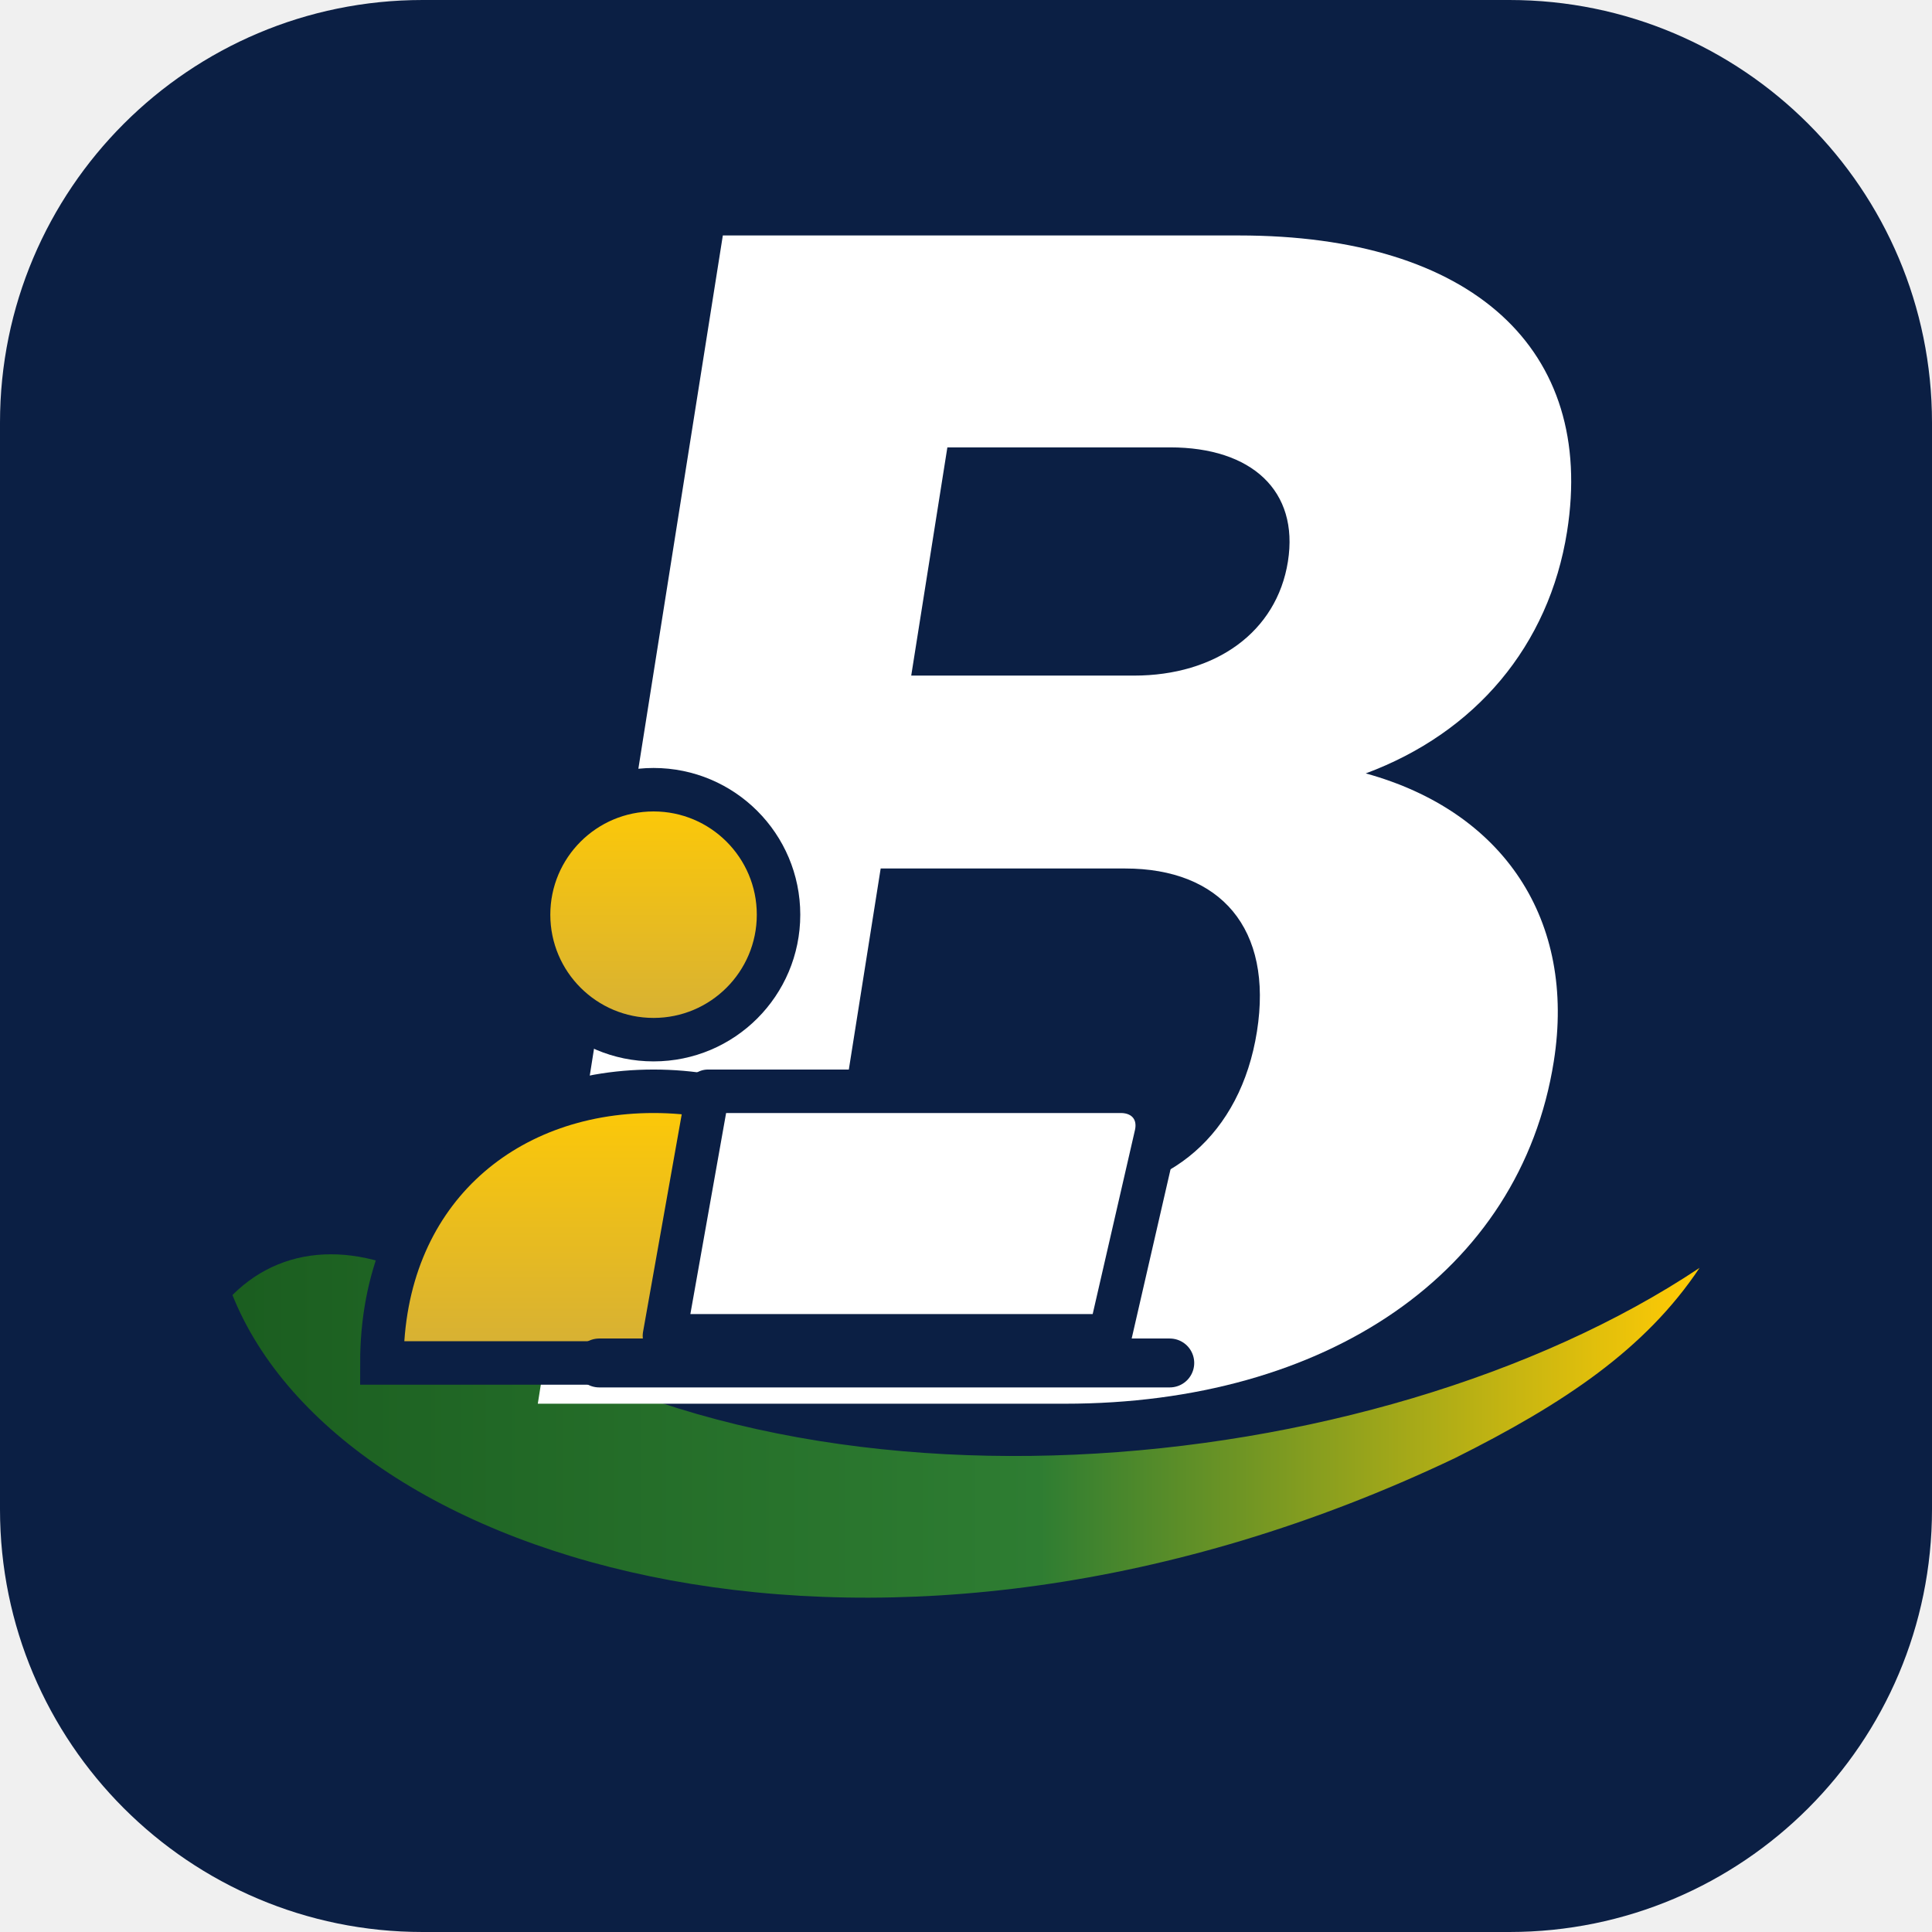
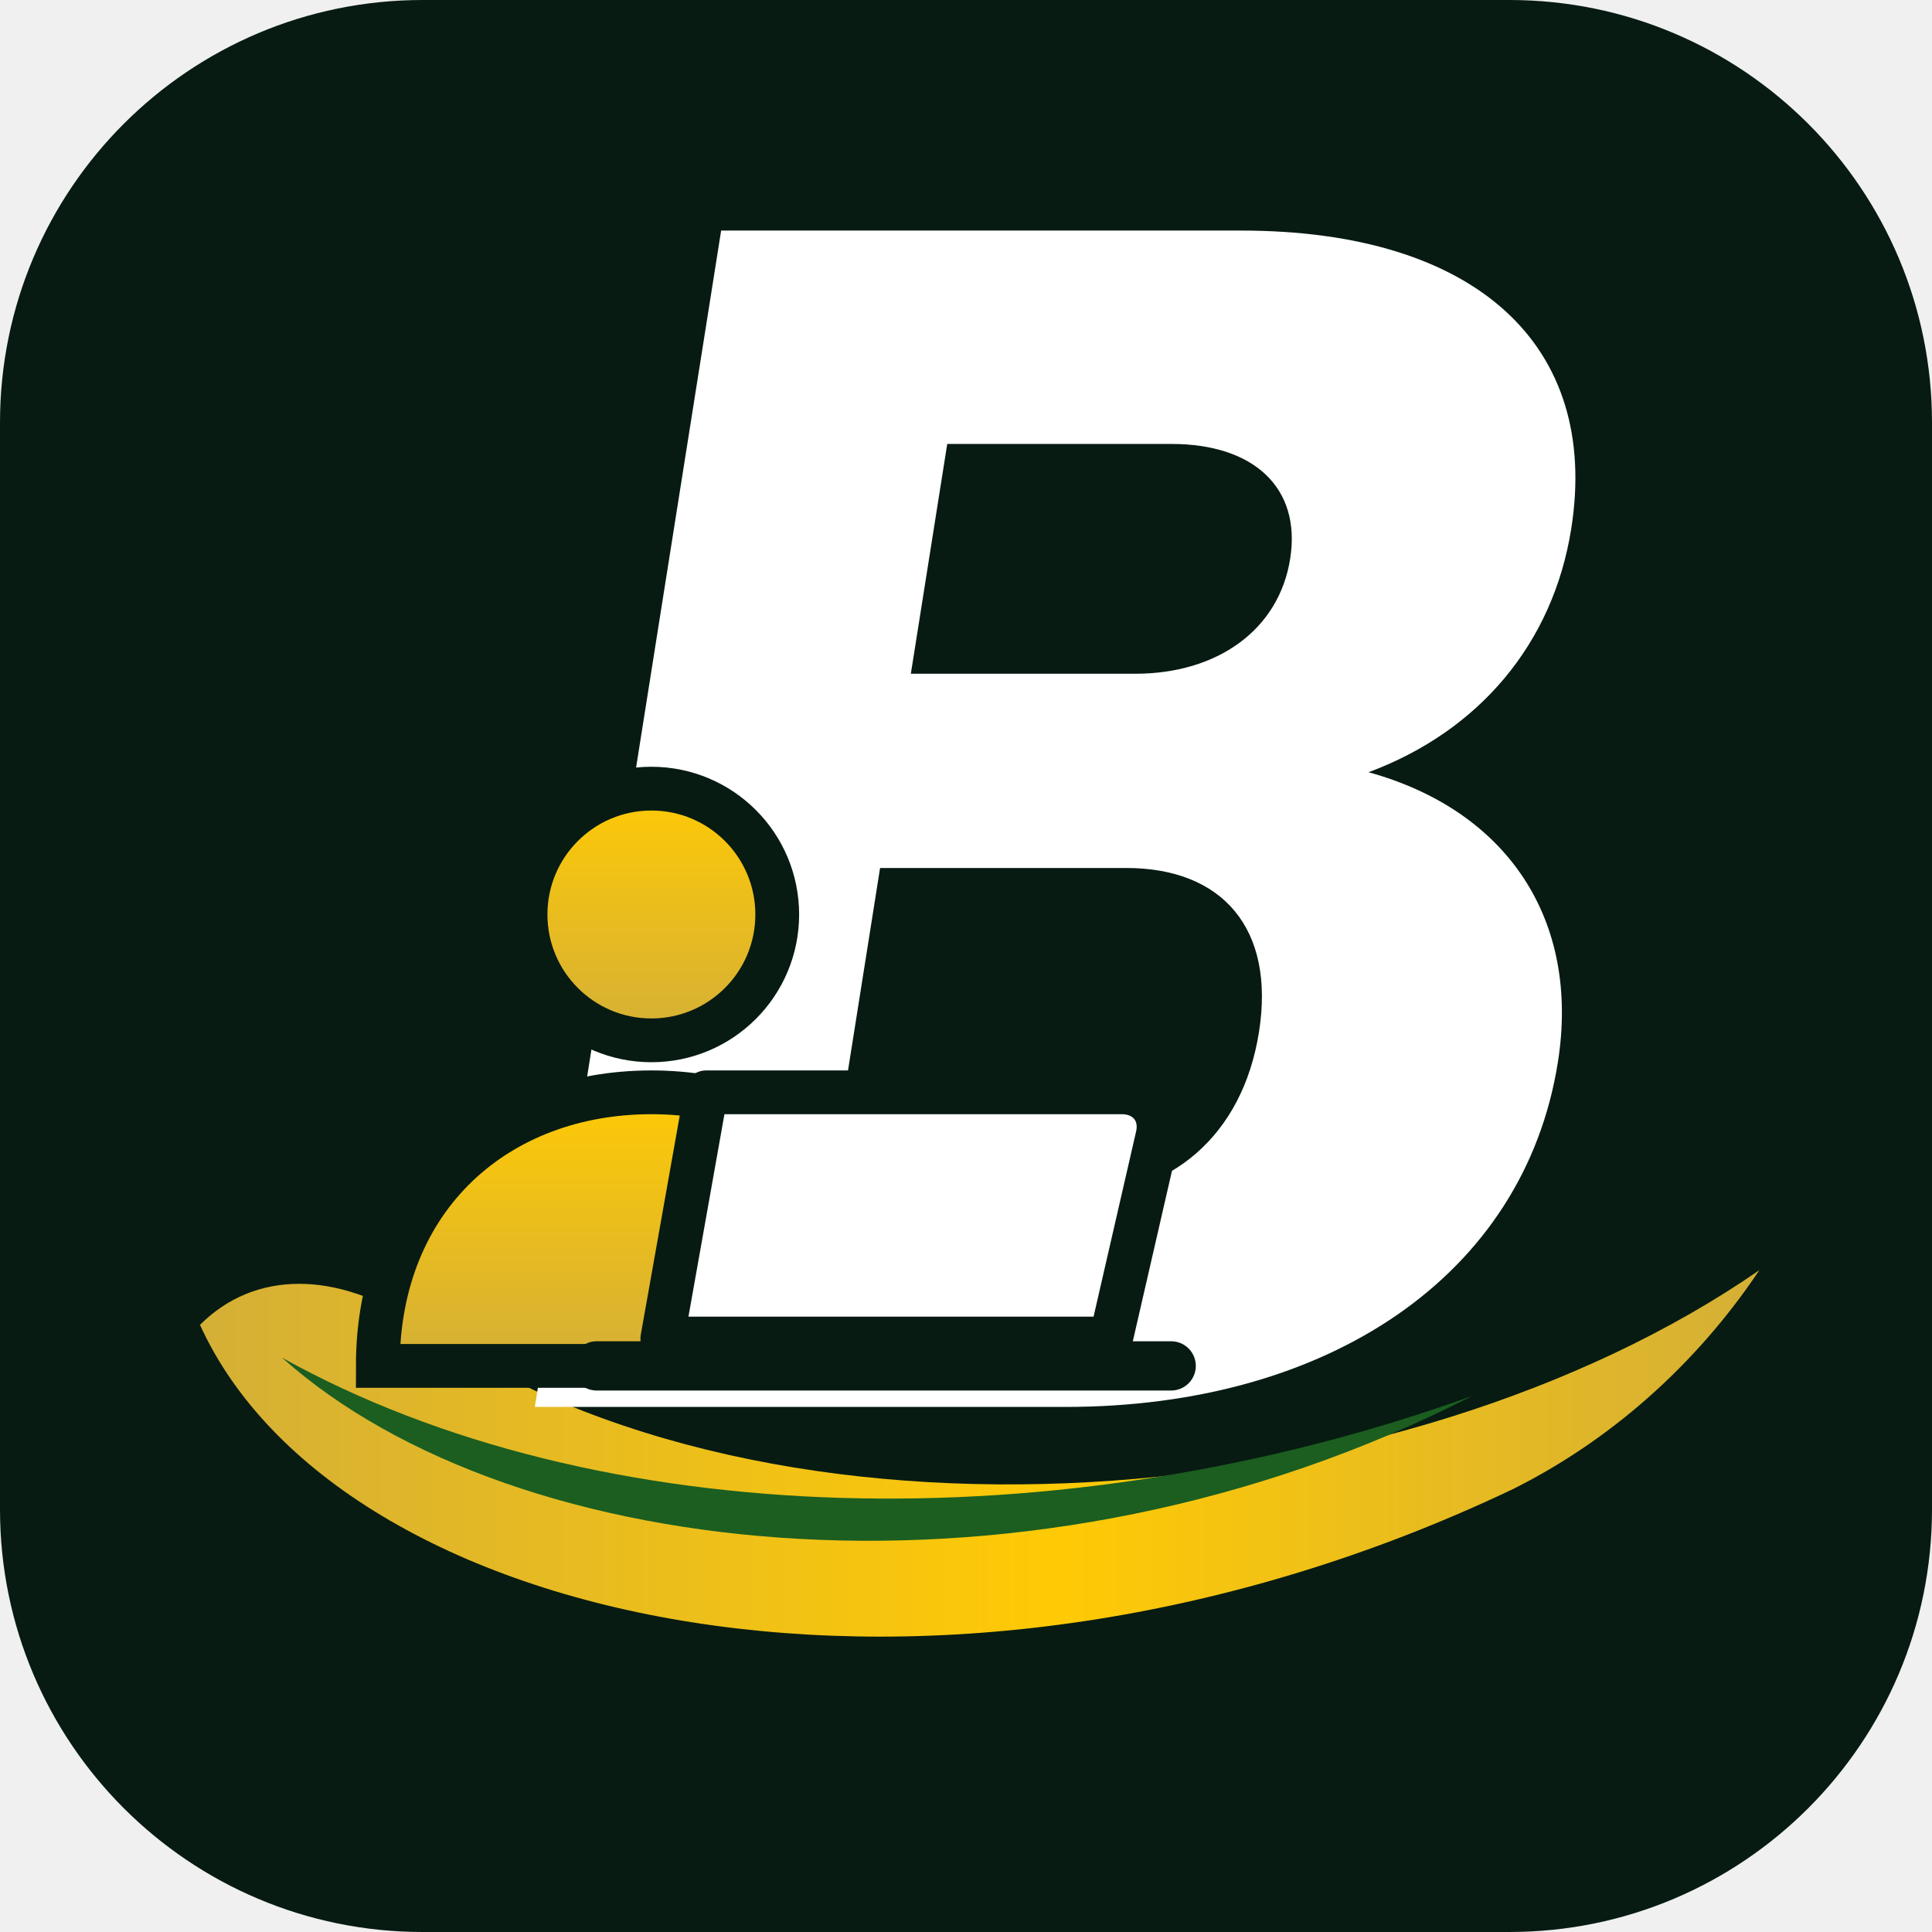
- <svg xmlns="http://www.w3.org/2000/svg" viewBox="0 0 64 64">
-   <rect width="64" height="64" rx="14" fill="#0B1F44" />
-   <g transform="translate(3.2 2.4) scale(.9)">
-     <defs>
-       <linearGradient id="sw2" x1="0" y1="0" x2="1" y2="0">
-         <stop offset="0" stop-color="#1B5E20" />
-         <stop offset=".55" stop-color="#2E7D32" />
-         <stop offset="1" stop-color="#FFCA05" />
-       </linearGradient>
-       <linearGradient id="au2" x1="0" y1="0" x2="0" y2="1">
-         <stop offset="0" stop-color="#FFCA05" />
-         <stop offset="1" stop-color="#D4AF37" />
-       </linearGradient>
-     </defs>
-     <path d="M5 45c4 10 24 16 45 6 4-2 7-4 9-7-12 8-34 10-46 1-3-2-6-2-8 0z" fill="url(#sw2)" />
+ <svg xmlns="http://www.w3.org/2000/svg" viewBox="0 0 64 64" role="img" aria-label="Bico BR">
+   <defs>
+     <linearGradient id="ourof" x1="0" y1="0" x2="0" y2="1">
+       <stop offset="0" stop-color="#FFCA05" />
+       <stop offset="1" stop-color="#D4AF37" />
+     </linearGradient>
+     <linearGradient id="arcof" x1="0" y1="0" x2="1" y2="0">
+       <stop offset="0" stop-color="#D4AF37" />
+       <stop offset=".55" stop-color="#FFCA05" />
+       <stop offset="1" stop-color="#D4AF37" />
+     </linearGradient>
+   </defs>
+   <rect width="64" height="64" rx="14" fill="#071B12" />
+   <g transform="translate(3 2.2) scale(0.90625)">
+     <path d="M4 46c5 11 27 16 48 6 4-2 7-5 9-8-13 9-36 11-49 2-3-2-6-2-8 0z" fill="url(#arcof)" />
+     <path d="M7 47.2c8.5 7.6 27.5 9.6 43.5 1.4-15 5.4-32 5-43.5-1.4z" fill="#1B5E20" />
    <g transform="skewX(-9) translate(7 0)">
      <path fill="#FFFFFF" fill-rule="evenodd" d="M17 6h19c8.6 0 13.8 4.2 13.8 10.9 0 4.2-2.2 7.4-6 8.9 5.3 1.4 8.6 5.4 8.6 10.6C52.4 44.2 46 49 36.4 49H17zM26.5 13.8v8.4h8.2c3 0 5-1.6 5-4.2s-2-4.2-5-4.2zM26.5 29.3v12h9c3.5 0 5.8-2.2 5.8-6s-2.3-6-5.8-6z" />
    </g>
-     <circle cx="20.5" cy="31" r="4.6" fill="url(#au2)" stroke="#0B1F44" stroke-width="1.6" />
-     <path d="M10.5 47.5c0-6.2 4.4-10 10-10s10 3.8 10 10z" fill="url(#au2)" stroke="#0B1F44" stroke-width="1.6" />
-     <path d="M22.5 37.5h15.2c.9 0 1.5.7 1.3 1.6l-1.7 7.4h-16.4z" fill="#fff" stroke="#0B1F44" stroke-width="1.6" stroke-linejoin="round" />
-     <path d="M18.5 47.5h21" stroke="#0B1F44" stroke-width="1.8" stroke-linecap="round" />
+     <circle cx="20.5" cy="31" r="4.6" fill="url(#ourof)" stroke="#071B12" stroke-width="1.6" />
+     <path d="M10.5 47.5c0-6.2 4.4-10 10-10s10 3.8 10 10z" fill="url(#ourof)" stroke="#071B12" stroke-width="1.6" />
+     <path d="M22.5 37.5h15.2c.9 0 1.5.7 1.3 1.6l-1.7 7.4h-16.4z" fill="#FFFFFF" stroke="#071B12" stroke-width="1.6" stroke-linejoin="round" />
+     <path d="M18.5 47.5h21" stroke="#071B12" stroke-width="1.8" stroke-linecap="round" />
  </g>
</svg>
